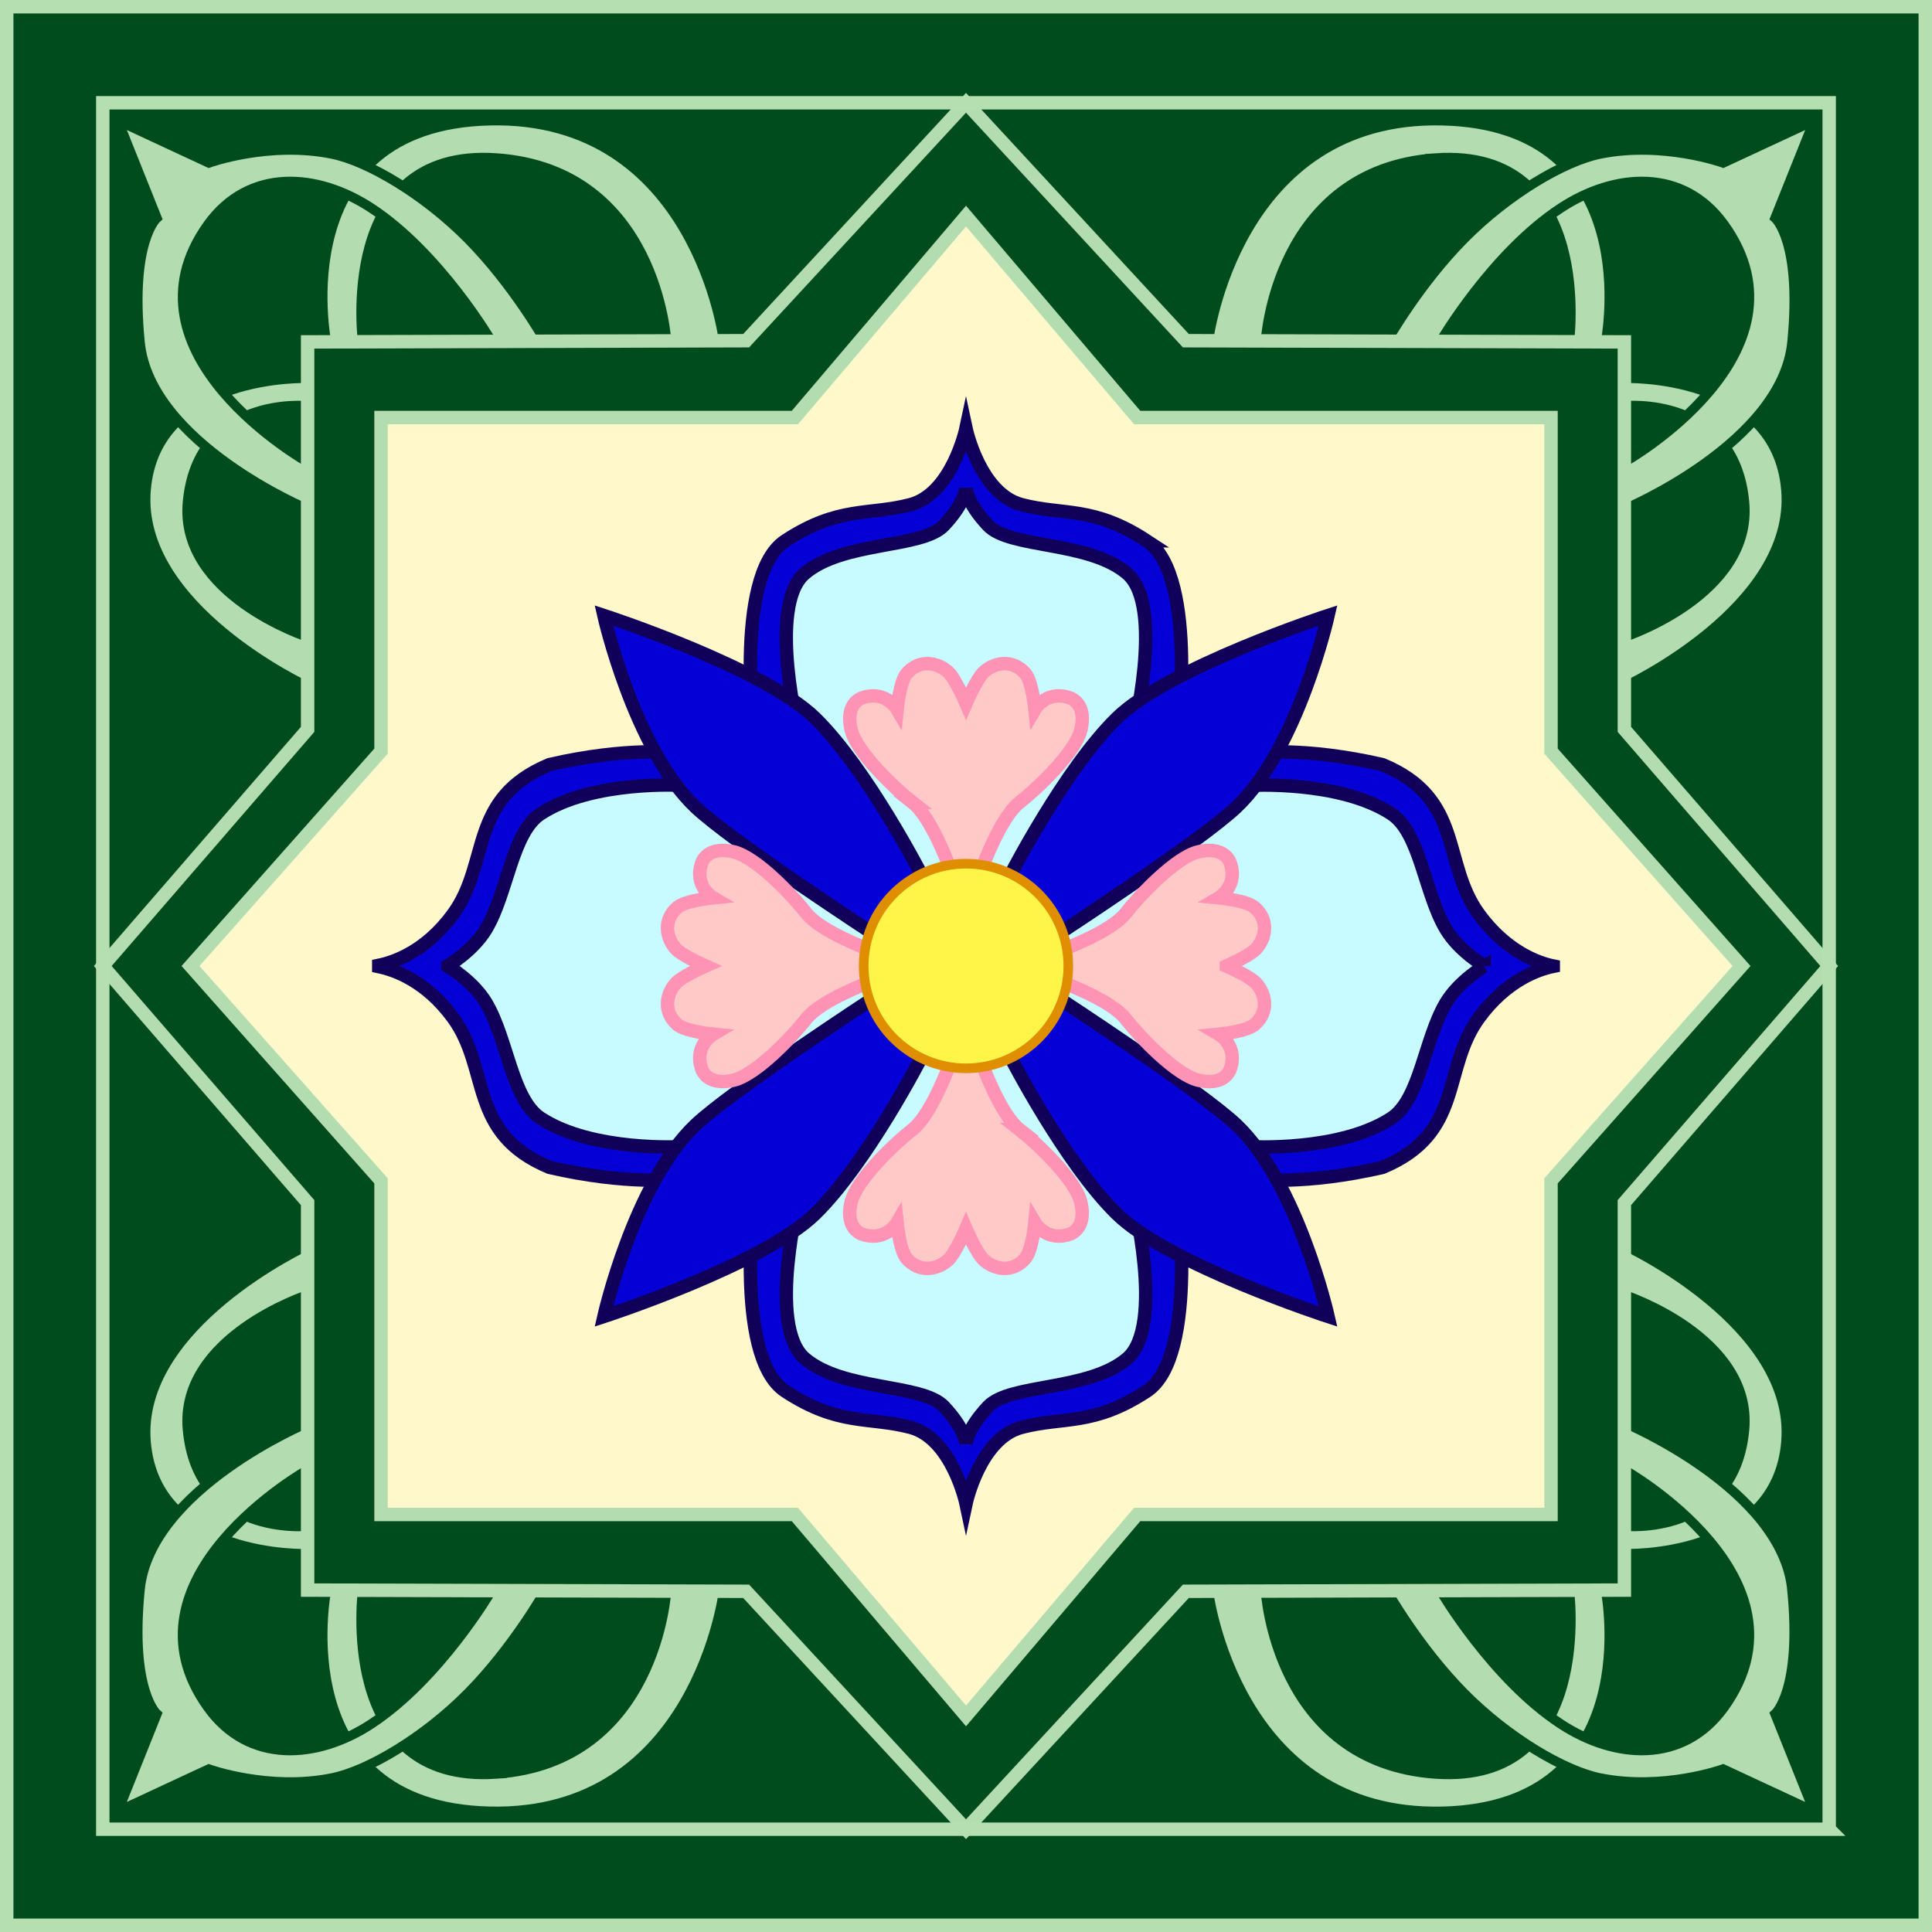
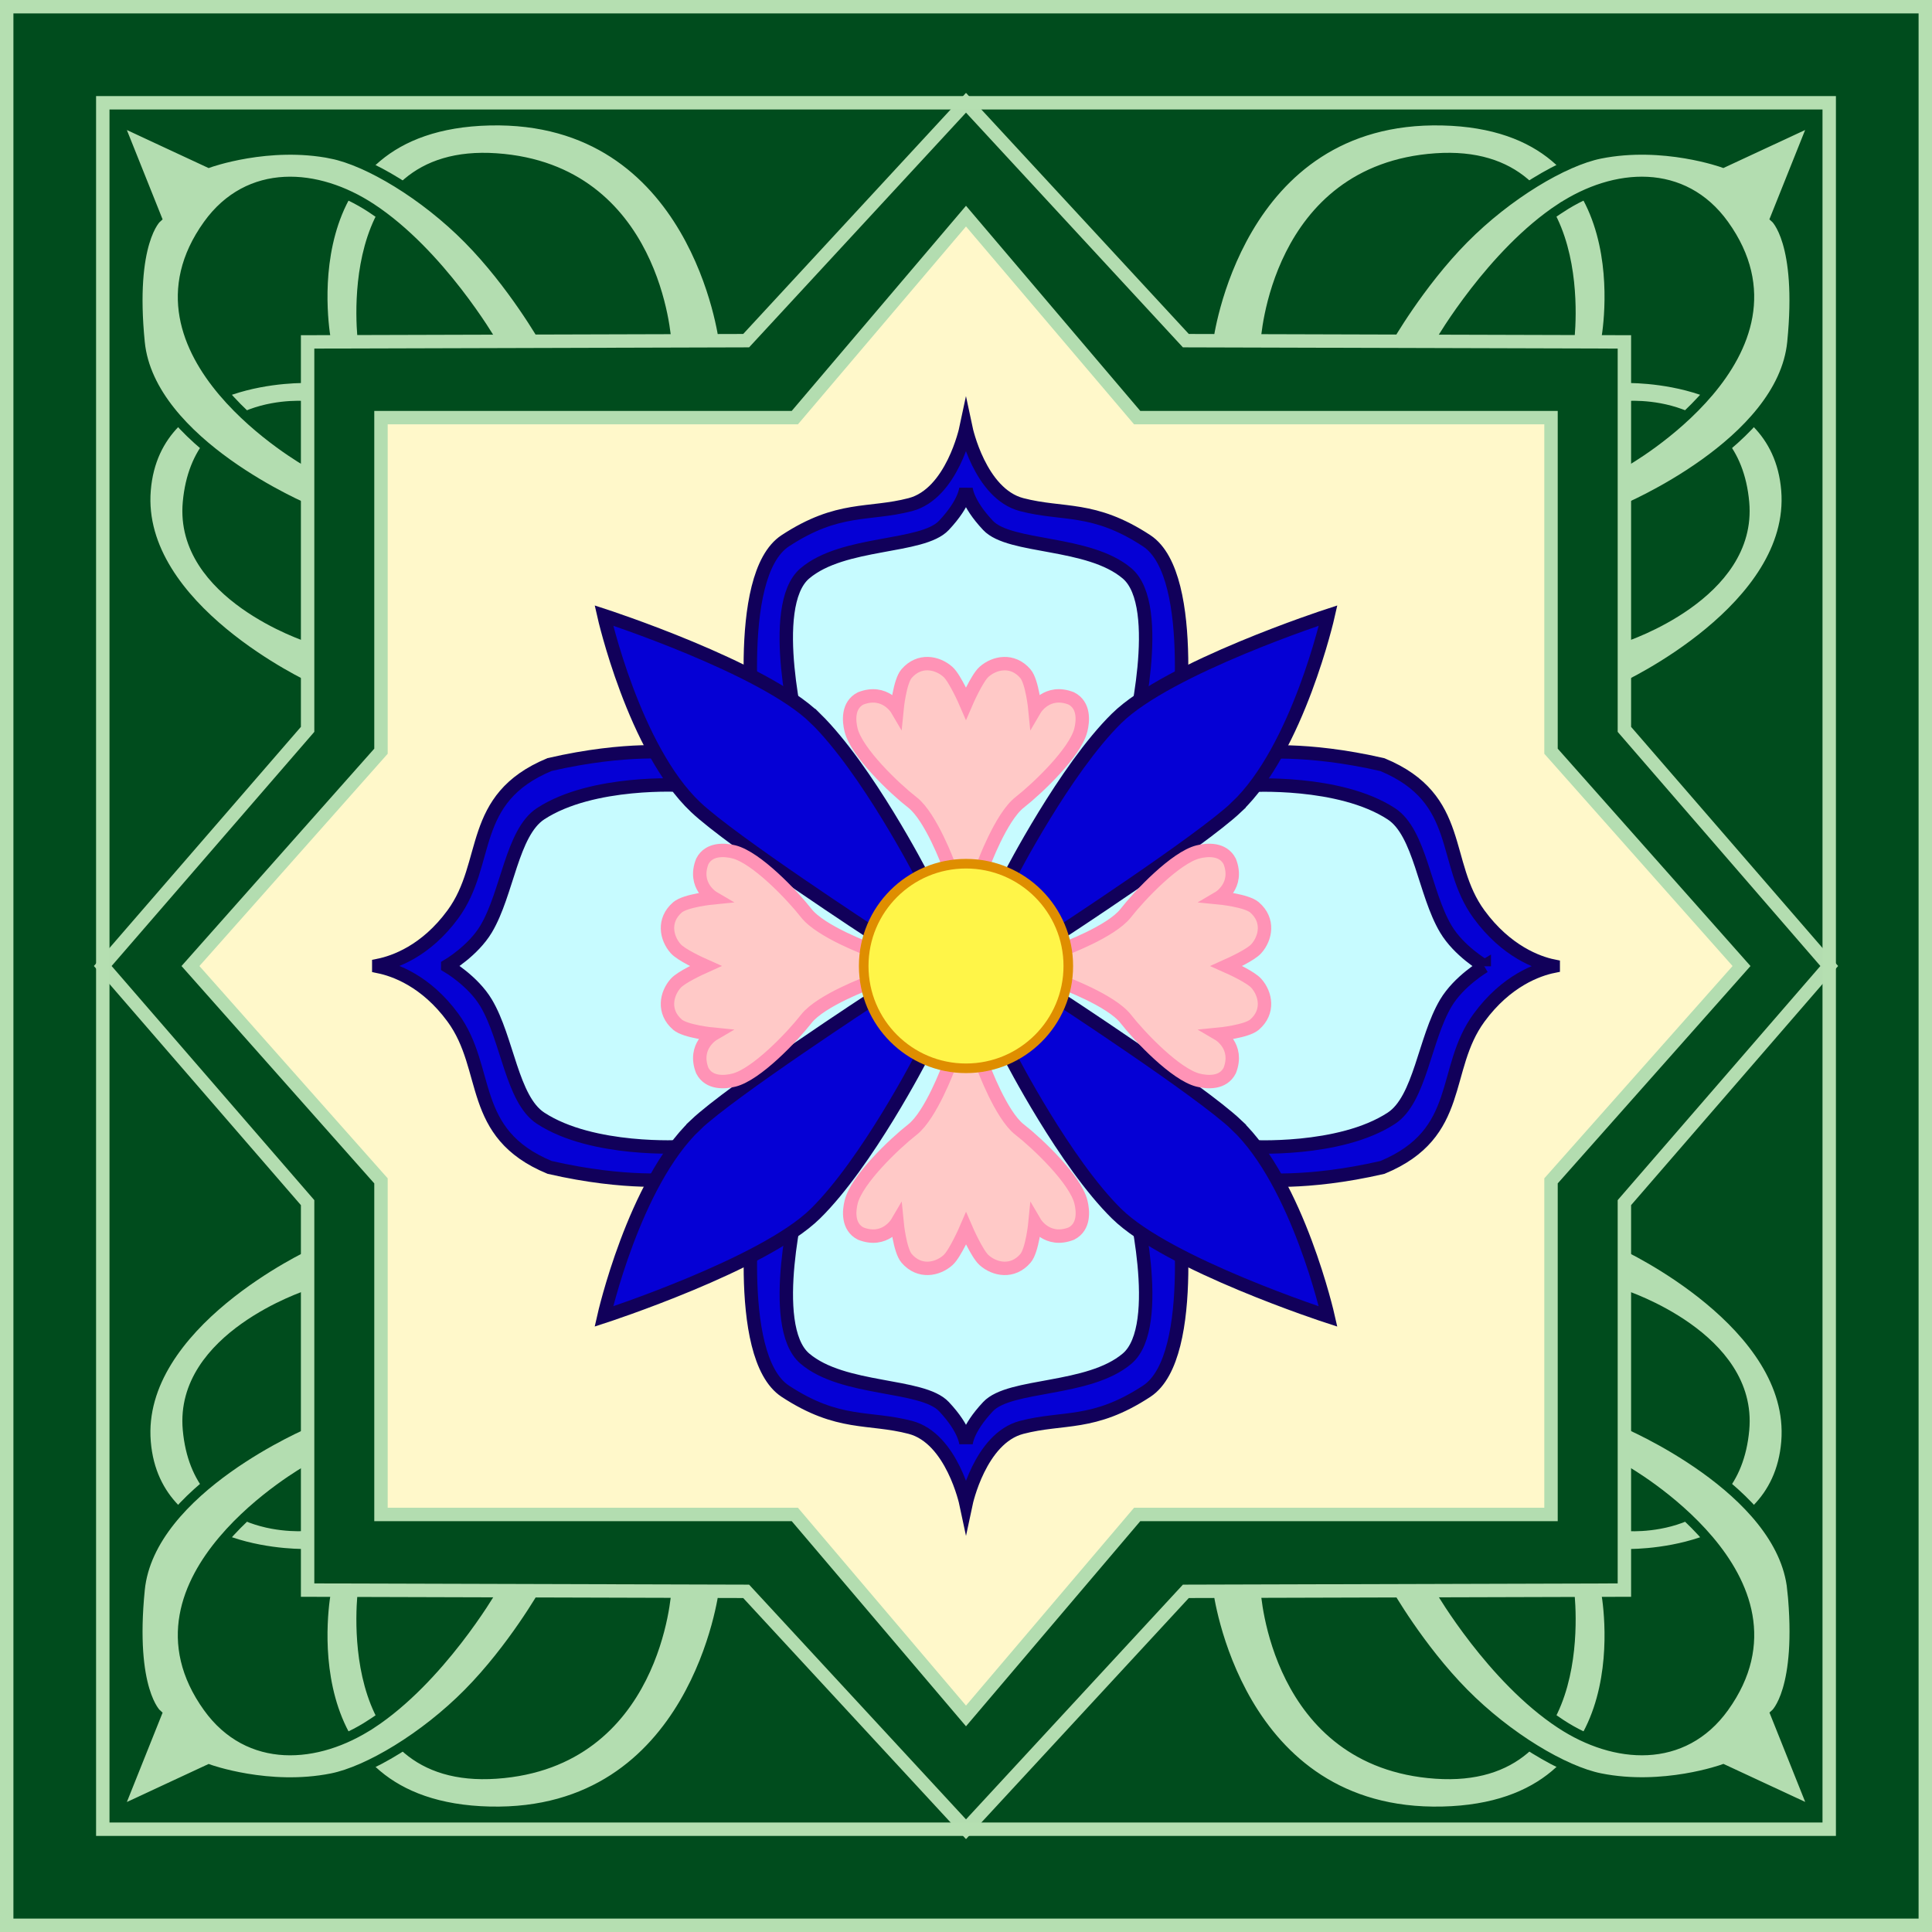
- <svg xmlns="http://www.w3.org/2000/svg" version="1.1" width="1007" height="1007">
-   <svg id="SvgjsSvg1021" viewBox="0 0 1007 1007">
+ <svg xmlns="http://www.w3.org/2000/svg" version="1.1" width="515.58" height="515.58">
+   <svg id="SvgjsSvg1021" data-name="Layer 1" viewBox="0 0 515.58 515.58">
    <defs>
      <style>
      .cls-1, .cls-2 {
        fill: #004c1d;
      }

-       .cls-2 {
-         stroke: #b3ddb0;
+       .cls-3 {
+         fill: none;
+         stroke: #b5dfb1;
      }

-       .cls-2, .cls-3, .cls-4, .cls-5, .cls-6, .cls-7 {
-         stroke-miterlimit: 10;
+       .cls-3, .cls-4, .cls-5, .cls-2 {
+         stroke-width: 3.58px;
      }

-       .cls-2, .cls-3, .cls-4, .cls-7 {
-         stroke-width: 7px;
-       }
- 
-       .cls-8 {
-         fill: #fff8ca;
-       }
- 
-       .cls-3 {
-         fill: #ffc9c7;
-         stroke: #ff93b6;
+       .cls-3, .cls-4, .cls-5, .cls-2, .cls-6, .cls-7 {
+         stroke-miterlimit: 10;
      }

      .cls-4 {
        fill: #0500d5;
        stroke: #11005a;
      }

      .cls-5 {
+         fill: #ffc9c7;
+         stroke: #ff93b6;
+       }
+ 
+       .cls-2 {
+         stroke: #b3ddb0;
+       }
+ 
+       .cls-8 {
+         fill: #fff8ca;
+       }
+ 
+       .cls-6 {
        fill: #b3ddb0;
        stroke: #004c1d;
      }

-       .cls-5, .cls-6 {
-         stroke-width: 5px;
+       .cls-6, .cls-7 {
+         stroke-width: 2.56px;
      }

-       .cls-6 {
+       .cls-7 {
        fill: #fff548;
        stroke: #df8e00;
      }

      .cls-9 {
        fill: #c7fbff;
      }
- 
-       .cls-7 {
-         fill: none;
-         stroke: #b5dfb1;
-       }
    </style>
    </defs>
-     <rect class="cls-8" x="3.5" y="3.5" width="1000" height="1000" />
-     <polygon id="SvgjsPolygon1020" data-name="green bg" class="cls-1" points="503.5 3.5 3.5 3.5 3.5 503.5 3.5 1003.5 503.5 1003.5 1003.5 1003.5 1003.5 503.5 911.19 503.5 808.42 615.48 808.42 789.36 592.71 789.36 503.5 894.37 414.29 789.36 198.58 789.36 198.58 615.48 95.81 503.5 198.58 391.52 198.58 217.64 414.29 217.64 503.5 112.63 592.71 217.64 808.42 217.64 808.42 391.52 911.19 503.5 1003.5 503.5 1003.5 3.5 503.5 3.5" />
+     <rect class="cls-8" x="1.79" y="1.79" width="512" height="512" />
+     <polygon id="SvgjsPolygon1020" data-name="green bg" class="cls-1" points="257.79 1.79 1.79 1.79 1.79 257.79 1.79 513.79 257.79 513.79 513.79 513.79 513.79 257.79 466.53 257.79 413.91 315.13 413.91 404.15 303.47 404.15 257.79 457.92 212.11 404.15 101.68 404.15 101.68 315.13 49.06 257.79 101.68 200.46 101.68 111.43 212.11 111.43 257.79 57.67 303.47 111.43 413.91 111.43 413.91 200.46 466.53 257.79 513.79 257.79 513.79 1.79 257.79 1.79" />
    <g id="SvgjsG1019" data-name="curly top">
      <g>
-         <path class="cls-5" d="M255.27,62.89c-107.55,2.49-85.14,115.29-85.14,115.29l19.04,1.2s-14.34-102.77,69.51-97c83.85,5.78,88.76,95.8,88.76,95.8l29.73-.58s-14.34-117.2-121.89-114.72Z" />
-         <path class="cls-5" d="M748.32,82.38c83.85-5.78,69.51,97,69.51,97l19.04-1.2s22.41-112.8-85.14-115.29c-107.55-2.49-121.89,114.72-121.89,114.72l29.73.58s4.9-90.02,88.76-95.8Z" />
-         <path class="cls-5" d="M817.83,827.62s14.34,102.77-69.51,97c-83.85-5.78-88.76-95.8-88.76-95.8l-29.73.58s14.34,117.2,121.89,114.72c107.55-2.49,85.14-115.29,85.14-115.29l-19.04-1.2Z" />
-         <path class="cls-5" d="M258.68,924.62c-83.85,5.78-69.51-97-69.51-97l-19.04,1.2s-22.41,112.8,85.14,115.29c107.55,2.49,121.89-114.72,121.89-114.72l-29.73-.58s-4.9,90.02-88.76,95.8Z" />
+         <path class="cls-6" d="M130.7,32.2c-55.07,1.27-43.59,59.03-43.59,59.03l9.75.61s-7.34-52.62,35.59-49.66c42.93,2.96,45.44,49.05,45.44,49.05l15.22-.29s-7.34-60.01-62.41-58.74Z" />
+         <path class="cls-6" d="M383.14,42.18c42.93-2.96,35.59,49.66,35.59,49.66l9.75-.61s11.47-57.76-43.59-59.03c-55.07-1.27-62.41,58.74-62.41,58.74l15.22.29s2.51-46.09,45.44-49.05Z" />
+         <path class="cls-6" d="M418.73,423.74s7.34,52.62-35.59,49.66c-42.93-2.96-45.44-49.05-45.44-49.05l-15.22.29s7.34,60.01,62.41,58.74c55.07-1.27,43.59-59.03,43.59-59.03l-9.75-.61Z" />
+         <path class="cls-6" d="M132.45,473.4c-42.93,2.96-35.59-49.66-35.59-49.66l-9.75.61s-11.47,57.76,43.59,59.03c55.07,1.27,62.41-58.74,62.41-58.74l-15.22-.29s-2.51,46.09-45.44,49.05Z" />
      </g>
    </g>
    <g id="SvgjsG1018" data-name="curly small">
      <g>
-         <path class="cls-5" d="M76.09,255.51c-4.98,61.15,84.25,102.37,84.25,102.37v-25.82s-66.96-21.86-62.59-70.21c5.08-56.17,62.59-50.29,62.59-50.29v-14.41s-79.27-2.79-84.25,58.36Z" />
-         <path class="cls-5" d="M930.91,255.51c-4.98-61.15-84.25-58.36-84.25-58.36v14.41s57.51-5.88,62.59,50.29c4.37,48.35-62.59,70.21-62.59,70.21v25.82s89.23-41.23,84.25-102.37Z" />
-         <path class="cls-5" d="M846.66,649.11v25.82s66.96,21.86,62.59,70.21c-5.08,56.17-62.59,50.29-62.59,50.29v14.41s79.27,2.79,84.25-58.36-84.25-102.37-84.25-102.37Z" />
-         <path class="cls-5" d="M76.09,751.49c4.98,61.15,84.25,58.36,84.25,58.36v-14.41s-57.51,5.88-62.59-50.29c-4.37-48.35,62.59-70.21,62.59-70.21v-25.82s-89.23,41.23-84.25,102.37Z" />
+         <path class="cls-6" d="M38.96,130.82c-2.55,31.31,43.14,52.42,43.14,52.42v-13.22s-34.29-11.19-32.05-35.95c2.6-28.76,32.05-25.75,32.05-25.75v-7.38s-40.59-1.43-43.14,29.88Z" />
+         <path class="cls-6" d="M476.62,130.82c-2.55-31.31-43.14-29.88-43.14-29.88v7.38s29.45-3.01,32.05,25.75c2.24,24.75-32.05,35.95-32.05,35.95v13.22s45.69-21.11,43.14-52.42Z" />
+         <path class="cls-6" d="M433.49,332.35v13.22s34.29,11.19,32.05,35.95c-2.6,28.76-32.05,25.75-32.05,25.75v7.38s40.59,1.43,43.14-29.88c2.55-31.31-43.14-52.42-43.14-52.42Z" />
+         <path class="cls-6" d="M38.96,384.76c2.55,31.31,43.14,29.88,43.14,29.88v-7.38s-29.45,3.01-32.05-25.75c-2.24-24.75,32.05-35.95,32.05-35.95v-13.22s-45.69,21.11-43.14,52.42Z" />
      </g>
    </g>
    <g id="SvgjsG1017" data-name="curly mid">
      <g>
-         <path class="cls-5" d="M172.94,80.22c-32.89-6.6-64.08,4.68-64.08,4.68l-47.4-22.05,20.32,50.78s-14.04,12.25-8.81,64.83,87.39,86.94,87.39,86.94v-24.5s-100.38-56.46-51.99-123.83c21.31-29.66,56.88-27.18,85.15-8.64,35.93,23.57,62.74,69.52,62.74,69.52l27.48-.8s-16.47-29.04-39.73-52.58c-22.77-23.04-52.14-40.55-71.05-44.34Z" />
-         <path class="cls-5" d="M813.5,108.43c28.27-18.54,63.83-21.03,85.15,8.64,48.4,67.37-51.99,123.83-51.99,123.83v24.5s82.16-34.36,87.39-86.94c5.23-52.58-8.81-64.83-8.81-64.83l20.32-50.78-47.4,22.05s-31.2-11.28-64.08-4.68c-18.92,3.79-48.28,21.3-71.05,44.34-23.27,23.54-39.73,52.58-39.73,52.58l27.48.8s26.81-45.95,62.74-69.52Z" />
-         <path class="cls-5" d="M934.04,828.54c-5.23-52.58-87.39-86.94-87.39-86.94v24.5s100.38,56.46,51.99,123.83c-21.31,29.66-56.88,27.18-85.15,8.64-35.93-23.57-62.74-69.52-62.74-69.52l-27.48.8s16.47,29.04,39.73,52.58c22.77,23.04,52.14,40.55,71.05,44.34,32.89,6.6,64.08-4.68,64.08-4.68l47.4,22.05-20.32-50.78s14.04-12.25,8.81-64.83Z" />
-         <path class="cls-5" d="M193.5,898.57c-28.27,18.54-63.83,21.03-85.15-8.64-48.4-67.37,51.99-123.83,51.99-123.83v-24.5s-82.16,34.36-87.39,86.94,8.81,64.83,8.81,64.83l-20.32,50.78,47.4-22.05s31.2,11.28,64.08,4.68c18.92-3.79,48.28-21.3,71.05-44.34,23.27-23.54,39.73-52.58,39.73-52.58l-27.48-.8s-26.81,45.95-62.74,69.52Z" />
+         <path class="cls-6" d="M88.55,41.07c-16.84-3.38-32.81,2.4-32.81,2.4l-24.27-11.29,10.4,26s-7.19,6.27-4.51,33.19c2.68,26.92,44.74,44.51,44.74,44.51v-12.54s-51.4-28.91-26.62-63.4c10.91-15.19,29.12-13.92,43.59-4.42,18.4,12.07,32.12,35.59,32.12,35.59l14.07-.41s-8.43-14.87-20.34-26.92c-11.66-11.8-26.69-20.76-36.38-22.7Z" />
+         <path class="cls-6" d="M416.51,55.51c14.47-9.49,32.68-10.76,43.59,4.42,24.78,34.49-26.62,63.4-26.62,63.4v12.54s42.07-17.59,44.74-44.51c2.68-26.92-4.51-33.19-4.51-33.19l10.4-26-24.27,11.29s-15.97-5.77-32.81-2.4c-9.68,1.94-24.72,10.91-36.38,22.7-11.91,12.05-20.34,26.92-20.34,26.92l14.07.41s13.73-23.53,32.12-35.59Z" />
+         <path class="cls-6" d="M478.23,424.21c-2.68-26.92-44.74-44.51-44.74-44.51v12.54s51.4,28.91,26.62,63.4c-10.91,15.19-29.12,13.92-43.59,4.42-18.4-12.07-32.12-35.59-32.12-35.59l-14.07.41s8.43,14.87,20.34,26.92c11.66,11.8,26.69,20.76,36.38,22.7,16.84,3.38,32.81-2.4,32.81-2.4l24.27,11.29-10.4-26s7.19-6.27,4.51-33.19Z" />
+         <path class="cls-6" d="M99.07,460.07c-14.47,9.49-32.68,10.76-43.59-4.42-24.78-34.49,26.62-63.4,26.62-63.4v-12.54s-42.07,17.59-44.74,44.51c-2.68,26.92,4.51,33.19,4.51,33.19l-10.4,26,24.27-11.29s15.97,5.77,32.81,2.4c9.68-1.94,24.72-10.91,36.38-22.7,11.91-12.05,20.34-26.92,20.34-26.92l-14.07-.41s-13.73,23.53-32.12,35.59Z" />
      </g>
    </g>
-     <path id="SvgjsPath1016" data-name="star border" class="cls-2" d="M846.66,380.17v-201.96l-228.57-.63-114.59-124h0s-114.59,124-114.59,124l-228.57.63v201.96l-106.77,123.33,106.77,123.33v201.96l228.57.63,114.59,124,114.59-124,228.57-.63v-201.96l106.77-123.33-106.77-123.33ZM808.42,615.48v173.88h-215.7l-89.21,105.01-89.21-105.01h-215.7v-173.88l-99.3-111.98,99.3-111.98v-173.88h215.7l89.21-105.01,89.21,105.01h215.7v173.88l99.3,111.98-99.3,111.98Z" />
+     <path id="SvgjsPath1016" data-name="star border" class="cls-2" d="M433.49,194.64v-103.4l-117.03-.33-58.67-63.49h0s-58.67,63.49-58.67,63.49l-117.03.33v103.4l-54.67,63.15,54.67,63.15v103.4l117.03.33,58.67,63.49,58.67-63.49,117.03-.33v-103.4l54.67-63.15-54.67-63.15ZM413.91,315.13v89.02h-110.44l-45.68,53.77-45.68-53.77h-110.44v-89.02l-50.84-57.33,50.84-57.33v-89.02h110.44l45.68-53.77,45.68,53.77h110.44v89.02l50.84,57.33-50.84,57.33Z" />
    <g id="SvgjsG1015" data-name="mid fill">
      <g>
-         <polygon class="cls-9" points="783.49 503.5 782.79 499.31 750.08 467.94 730.36 412.82 673.45 402.06 612.05 399.56 601.3 333.5 593.23 289.58 556.83 278.73 516.15 263.14 503.5 245.22 490.85 263.14 450.17 278.73 413.77 289.58 405.7 333.5 394.95 399.56 333.55 402.06 276.64 412.82 256.92 467.94 224.21 499.31 223.51 503.5 503.5 503.5 503.5 503.5 783.49 503.5" />
-         <polygon class="cls-9" points="223.51 503.5 224.21 507.69 256.92 539.06 276.64 594.18 333.55 604.94 394.95 607.44 405.7 673.5 413.77 717.42 450.17 728.27 490.85 743.86 503.5 761.78 516.15 743.86 556.83 728.27 593.23 717.42 601.3 673.5 612.05 607.44 673.45 604.94 730.36 594.18 750.08 539.06 782.79 507.69 783.49 503.5 503.5 503.5 223.51 503.5" />
+         <polygon class="cls-9" points="401.15 257.79 400.79 255.65 384.04 239.59 373.94 211.36 344.81 205.86 313.37 204.57 307.86 170.75 303.73 148.27 285.1 142.71 264.27 134.73 257.79 125.55 251.31 134.73 230.49 142.71 211.85 148.27 207.72 170.75 202.21 204.57 170.78 205.86 141.64 211.36 131.54 239.59 114.79 255.65 114.44 257.79 257.79 257.79 257.79 257.79 401.15 257.79" />
+         <polygon class="cls-9" points="114.44 257.79 114.79 259.94 131.54 276 141.64 304.22 170.78 309.73 202.21 311.01 207.72 344.83 211.85 367.32 230.49 372.88 251.31 380.85 257.79 390.03 264.27 380.85 285.1 372.88 303.73 367.32 307.86 344.83 313.37 311.01 344.81 309.73 373.94 304.22 384.04 276 400.79 259.94 401.15 257.79 257.79 257.79 114.44 257.79" />
      </g>
    </g>
    <g id="SvgjsG1014">
-       <path class="cls-4" d="M197.42,503.82c8.15,1.66,24.52,7.33,38.64,26.58,19.72,26.89,7.57,60.3,50.39,78.07,40.44,9.32,65.93,6.12,65.93,6.12l3.47-16.93s-46.98,2.89-74.07-14.84c-14.99-9.81-17.23-41.33-28.38-60.05-6.84-11.48-20.01-19.16-20.01-19.16v-.24s13.17-7.67,20.01-19.16c11.15-18.72,13.39-50.24,28.38-60.05,27.09-17.73,74.07-14.84,74.07-14.84l-3.47-16.93s-25.49-3.2-65.93,6.12c-42.82,17.78-30.67,51.19-50.39,78.07-14.12,19.26-30.48,24.92-38.64,26.58v.63Z" />
-       <path class="cls-4" d="M773.62,503.62s-13.17,7.67-20.01,19.16c-11.15,18.72-13.39,50.24-28.38,60.05-27.09,17.73-74.07,14.84-74.07,14.84l3.47,16.93s25.49,3.2,65.93-6.12c42.82-17.78,30.67-51.19,50.39-78.07,14.12-19.26,30.48-25.08,38.64-26.74v-.16c-8.15-1.66-24.52-7.64-38.64-26.89-19.72-26.89-7.57-60.3-50.39-78.07-40.44-9.32-65.93-6.12-65.93-6.12l-3.47,16.93s46.98-2.89,74.07,14.84c14.99,9.81,17.23,41.33,28.38,60.05,6.84,11.48,20.01,19.16,20.01,19.16v.24Z" />
-       <path class="cls-4" d="M597.66,281.87c-27.78-18.22-43.32-13.15-65.13-18.82-21.81-5.68-29.04-39.73-29.04-39.73h0s-7.23,34.06-29.04,39.73c-21.81,5.68-37.34.6-65.13,18.82-27.78,18.22-15.54,108.45-15.54,108.45l23-5.98s-17.33-68.41,2.69-85.44,61.15-12.97,72.5-25.05,11.51-19.57,11.51-19.57h0s.16,7.49,11.51,19.57c11.35,12.08,52.48,8.02,72.5,25.05s2.69,85.44,2.69,85.44l23,5.98s12.25-90.22-15.54-108.45Z" />
-       <path class="cls-4" d="M590.2,622.66s17.33,68.41-2.69,85.44c-20.02,17.03-61.15,12.97-72.5,25.05-11.35,12.08-11.51,19.57-11.51,19.57,0,0-.16-7.49-11.51-19.57s-52.48-8.02-72.5-25.05c-20.02-17.03-2.69-85.44-2.69-85.44l-23-5.98s-12.25,90.22,15.54,108.45c27.78,18.22,43.32,13.15,65.13,18.82,21.81,5.68,29.04,39.73,29.04,39.73,0,0,7.23-34.06,29.04-39.73s37.34-.6,65.13-18.82c27.78-18.22,15.54-108.45,15.54-108.45l-23,5.98Z" />
+       <path class="cls-4" d="M101.08,257.95c4.18.85,12.55,3.75,19.78,13.61,10.1,13.77,3.88,30.87,25.8,39.97,20.7,4.77,33.75,3.14,33.75,3.14l1.77-8.67s-24.06,1.48-37.92-7.6c-7.67-5.02-8.82-21.16-14.53-30.75-3.5-5.88-10.25-9.81-10.25-9.81v-.12s6.74-3.93,10.25-9.81c5.71-9.59,6.86-25.72,14.53-30.75,13.87-9.08,37.92-7.6,37.92-7.6l-1.77-8.67s-13.05-1.64-33.75,3.14c-21.92,9.1-15.7,26.21-25.8,39.97-7.23,9.86-15.61,12.76-19.78,13.61v.32Z" />
+       <path class="cls-4" d="M396.1,257.85s-6.74,3.93-10.25,9.81c-5.71,9.59-6.86,25.72-14.53,30.75-13.87,9.08-37.92,7.6-37.92,7.6l1.77,8.67s13.05,1.64,33.75-3.14c21.92-9.1,15.7-26.21,25.8-39.97,7.23-9.86,15.61-12.84,19.78-13.69v-.08c-4.17-.85-12.55-3.91-19.78-13.77-10.1-13.77-3.88-30.87-25.8-39.97-20.7-4.77-33.75-3.14-33.75-3.14l-1.77,8.67s24.06-1.48,37.92,7.6c7.67,5.02,8.82,21.16,14.53,30.75,3.5,5.88,10.25,9.81,10.25,9.81v.12Z" />
+       <path class="cls-4" d="M306,144.31c-14.23-9.33-22.18-6.73-33.35-9.64-11.17-2.91-14.87-20.34-14.87-20.34h0s-3.7,17.44-14.87,20.34c-11.17,2.91-19.12.31-33.35,9.64s-7.95,55.53-7.95,55.53l11.78-3.06s-8.87-35.03,1.38-43.75,31.31-6.64,37.12-12.82,5.89-10.02,5.89-10.02h0s.08,3.84,5.89,10.02c5.81,6.18,26.87,4.1,37.12,12.82s1.38,43.75,1.38,43.75l11.78,3.06s6.27-46.19-7.95-55.53Z" />
+       <path class="cls-4" d="M302.18,318.8s8.87,35.03-1.38,43.75c-10.25,8.72-31.31,6.64-37.12,12.82-5.81,6.18-5.89,10.02-5.89,10.02,0,0-.08-3.84-5.89-10.02s-26.87-4.1-37.12-12.82c-10.25-8.72-1.38-43.75-1.38-43.75l-11.78-3.06s-6.27,46.19,7.95,55.53c14.23,9.33,22.18,6.73,33.35,9.64,11.17,2.91,14.87,20.34,14.87,20.34,0,0,3.7-17.44,14.87-20.34,11.17-2.91,19.12-.31,33.35-9.64,14.23-9.33,7.95-55.53,7.95-55.53l-11.78,3.06Z" />
    </g>
    <g id="SvgjsG1013" data-name="long petals">
-       <path class="cls-4" d="M425.02,374.43c-26.96-26.52-110.26-53.61-110.26-53.61,0,0,15.65,69.44,47.8,99.89,18.8,17.81,93.74,66.73,93.74,66.73l24-31.49s-28.32-54.99-55.28-81.52Z" />
-       <path class="cls-4" d="M644.43,420.71c32.15-30.44,47.8-99.89,47.8-99.89,0,0-83.3,27.09-110.26,53.61-26.96,26.52-55.28,81.52-55.28,81.52l24,31.49s74.93-48.92,93.74-66.73Z" />
-       <path class="cls-4" d="M644.43,586.29c-18.8-17.81-93.74-66.73-93.74-66.73l-24,31.49s28.32,54.99,55.28,81.52c26.96,26.52,110.26,53.61,110.26,53.61,0,0-15.65-69.44-47.8-99.89Z" />
-       <path class="cls-4" d="M362.57,586.29c-32.15,30.44-47.8,99.89-47.8,99.89,0,0,83.3-27.09,110.26-53.61s55.28-81.52,55.28-81.52l-24-31.49s-74.93,48.92-93.74,66.73Z" />
+       <path class="cls-4" d="M217.61,191.71c-13.8-13.58-56.45-27.45-56.45-27.45,0,0,8.01,35.56,24.48,51.14,9.63,9.12,47.99,34.16,47.99,34.16l12.29-16.12s-14.5-28.16-28.3-41.74Z" />
+       <path class="cls-4" d="M329.95,215.4c16.46-15.59,24.48-51.14,24.48-51.14,0,0-42.65,13.87-56.45,27.45-13.8,13.58-28.3,41.74-28.3,41.74l12.29,16.12s38.36-25.05,47.99-34.16Z" />
+       <path class="cls-4" d="M329.95,300.18c-9.63-9.12-47.99-34.16-47.99-34.16l-12.29,16.12s14.5,28.16,28.3,41.74c13.8,13.58,56.45,27.45,56.45,27.45,0,0-8.01-35.56-24.48-51.14Z" />
+       <path class="cls-4" d="M185.63,300.18c-16.46,15.59-24.48,51.14-24.48,51.14,0,0,42.65-13.87,56.45-27.45,13.8-13.58,28.3-41.74,28.3-41.74l-12.29-16.12s-38.37,25.05-47.99,34.16Z" />
    </g>
    <g id="SvgjsG1012">
      <g>
-         <path class="cls-3" d="M475.63,418.28c9.66,7.57,18.87,32.65,18.87,32.65l3.34,2.31,2.27-.59,3.88-.3,5.17.89,3.34-2.31s9.21-25.08,18.87-32.65c9.66-7.57,29.04-26.1,31.97-37.74,1.17-4.66,1.94-13-4.98-16.53-12.7-4.95-18.92,5.68-18.92,5.68,0,0-1.41-14.4-4.98-18.57-6.65-7.76-16.03-5.88-21.55-.95-3.79,3.38-9.4,16.43-9.4,16.43,0,0-5.62-13.06-9.4-16.43-5.53-4.93-14.9-6.81-21.55.95-3.57,4.17-4.98,18.57-4.98,18.57,0,0-6.22-10.63-18.92-5.68-6.92,3.54-6.15,11.88-4.98,16.53,2.93,11.64,22.31,30.17,31.97,37.74Z" />
-         <path class="cls-3" d="M531.37,588.72c-9.66-7.57-18.87-32.65-18.87-32.65l-3.34-2.31-5.82-.23-5.51.23-3.34,2.31s-9.21,25.08-18.87,32.65c-9.66,7.57-29.04,26.1-31.97,37.74-1.17,4.66-1.94,13,4.98,16.53,12.7,4.95,18.92-5.68,18.92-5.68,0,0,1.41,14.4,4.98,18.57,6.65,7.76,16.03,5.88,21.55.95,3.79-3.38,9.4-16.43,9.4-16.43,0,0,5.62,13.06,9.4,16.43,5.53,4.93,14.9,6.81,21.55-.95,3.57-4.17,4.98-18.57,4.98-18.57,0,0,6.22,10.63,18.92,5.68,6.92-3.54,6.15-11.88,4.98-16.53-2.93-11.64-22.31-30.17-31.97-37.74Z" />
-         <path class="cls-3" d="M639.23,503.5c2.96-1.32,12.72-5.83,15.57-9.03,4.93-5.53,6.81-14.9-.95-21.55-4.17-3.57-18.57-4.98-18.57-4.98,0,0,10.63-6.22,5.68-18.92-3.54-6.92-11.88-6.15-16.53-4.98-11.64,2.93-30.17,22.31-37.74,31.97-7.57,9.66-32.65,18.87-32.65,18.87l-2.31,3.34,3.25,5.29-3.25,5.29,2.31,3.34s25.08,9.21,32.65,18.87c7.57,9.66,26.1,29.04,37.74,31.97,4.66,1.17,13,1.94,16.53-4.98,4.95-12.7-5.68-18.92-5.68-18.92,0,0,14.4-1.41,18.57-4.98,7.76-6.65,5.88-16.03.95-21.55-2.85-3.2-12.62-7.71-15.57-9.03Z" />
-         <path class="cls-3" d="M455.26,508.79l-3.25-5.29,3.25-5.29-2.31-3.34s-25.08-9.21-32.65-18.87c-7.57-9.66-26.1-29.04-37.74-31.97-4.66-1.17-13-1.94-16.53,4.98-4.95,12.7,5.68,18.92,5.68,18.92,0,0-14.4,1.41-18.57,4.98-7.76,6.65-5.88,16.03-.95,21.55,2.85,3.2,12.62,7.71,15.57,9.03-2.96,1.32-12.72,5.83-15.57,9.03-4.93,5.53-6.81,14.9.95,21.55,4.17,3.57,18.57,4.98,18.57,4.98,0,0-10.63,6.22-5.68,18.92,3.54,6.92,11.88,6.15,16.53,4.98,11.64-2.93,30.17-22.31,37.74-31.97,7.57-9.66,32.65-18.87,32.65-18.87l2.31-3.34Z" />
+         <path class="cls-5" d="M243.52,214.16c4.95,3.88,9.66,16.72,9.66,16.72l1.71,1.18,1.16-.3,1.99-.15,2.65.45,1.71-1.18s4.72-12.84,9.66-16.72c4.95-3.88,14.87-13.37,16.37-19.32.6-2.38.99-6.65-2.55-8.46-6.5-2.54-9.69,2.91-9.69,2.91,0,0-.72-7.37-2.55-9.51-3.41-3.97-8.21-3.01-11.04-.49-1.94,1.73-4.82,8.41-4.82,8.41,0,0-2.88-6.68-4.82-8.41-2.83-2.52-7.63-3.49-11.04.49-1.83,2.13-2.55,9.51-2.55,9.51,0,0-3.19-5.44-9.69-2.91-3.54,1.81-3.15,6.08-2.55,8.46,1.5,5.96,11.42,15.45,16.37,19.32Z" />
+         <path class="cls-5" d="M272.06,301.42c-4.95-3.88-9.66-16.72-9.66-16.72l-1.71-1.18-2.98-.12-2.82.12-1.71,1.18s-4.72,12.84-9.66,16.72c-4.95,3.88-14.87,13.37-16.37,19.32-.6,2.38-.99,6.65,2.55,8.46,6.5,2.54,9.69-2.91,9.69-2.91,0,0,.72,7.37,2.55,9.51,3.41,3.97,8.21,3.01,11.04.49,1.94-1.73,4.82-8.41,4.82-8.41,0,0,2.88,6.68,4.82,8.41,2.83,2.52,7.63,3.49,11.04-.49,1.83-2.13,2.55-9.51,2.55-9.51,0,0,3.19,5.44,9.69,2.91,3.54-1.81,3.15-6.08,2.55-8.46-1.5-5.96-11.42-15.45-16.37-19.32Z" />
+         <path class="cls-5" d="M327.29,257.79c1.51-.68,6.51-2.98,7.97-4.62,2.52-2.83,3.49-7.63-.49-11.04-2.13-1.83-9.51-2.55-9.51-2.55,0,0,5.44-3.19,2.91-9.69-1.81-3.54-6.08-3.15-8.46-2.55-5.96,1.5-15.45,11.42-19.32,16.37-3.88,4.95-16.72,9.66-16.72,9.66l-1.18,1.71,1.67,2.71-1.67,2.71,1.18,1.71s12.84,4.72,16.72,9.66c3.88,4.95,13.37,14.87,19.32,16.37,2.38.6,6.65.99,8.46-2.55,2.54-6.5-2.91-9.69-2.91-9.69,0,0,7.37-.72,9.51-2.55,3.97-3.41,3.01-8.21.49-11.04-1.46-1.64-6.46-3.95-7.97-4.62Z" />
+         <path class="cls-5" d="M233.09,260.5l-1.67-2.71,1.67-2.71-1.18-1.71s-12.84-4.72-16.72-9.66c-3.88-4.95-13.37-14.87-19.32-16.37-2.38-.6-6.65-.99-8.46,2.55-2.54,6.5,2.91,9.69,2.91,9.69,0,0-7.37.72-9.51,2.55-3.97,3.41-3.01,8.21-.49,11.04,1.46,1.64,6.46,3.95,7.97,4.62-1.51.68-6.51,2.98-7.97,4.62-2.52,2.83-3.49,7.63.49,11.04,2.13,1.83,9.51,2.55,9.51,2.55,0,0-5.44,3.19-2.91,9.69,1.81,3.54,6.08,3.15,8.46,2.55,5.96-1.5,15.45-11.42,19.32-16.37,3.88-4.95,16.72-9.66,16.72-9.66l1.18-1.71Z" />
      </g>
    </g>
-     <circle class="cls-6" cx="503.5" cy="503.5" r="53.33" />
-     <path id="SvgjsPath1011" class="cls-7" d="M3.5,3.5v1000h1000V3.5H3.5ZM953.43,953.43H53.57V53.57h899.85v899.85Z" />
+     <circle class="cls-7" cx="257.79" cy="257.79" r="27.3" />
+     <path id="SvgjsPath1011" class="cls-3" d="M1.79,1.79v512h512V1.79H1.79ZM488.15,488.15H27.43V27.43h460.72v460.72Z" />
  </svg>
  <style>@media (prefers-color-scheme: light) { :root { filter: none; } }
@media (prefers-color-scheme: dark) { :root { filter: none; } }
</style>
</svg>
